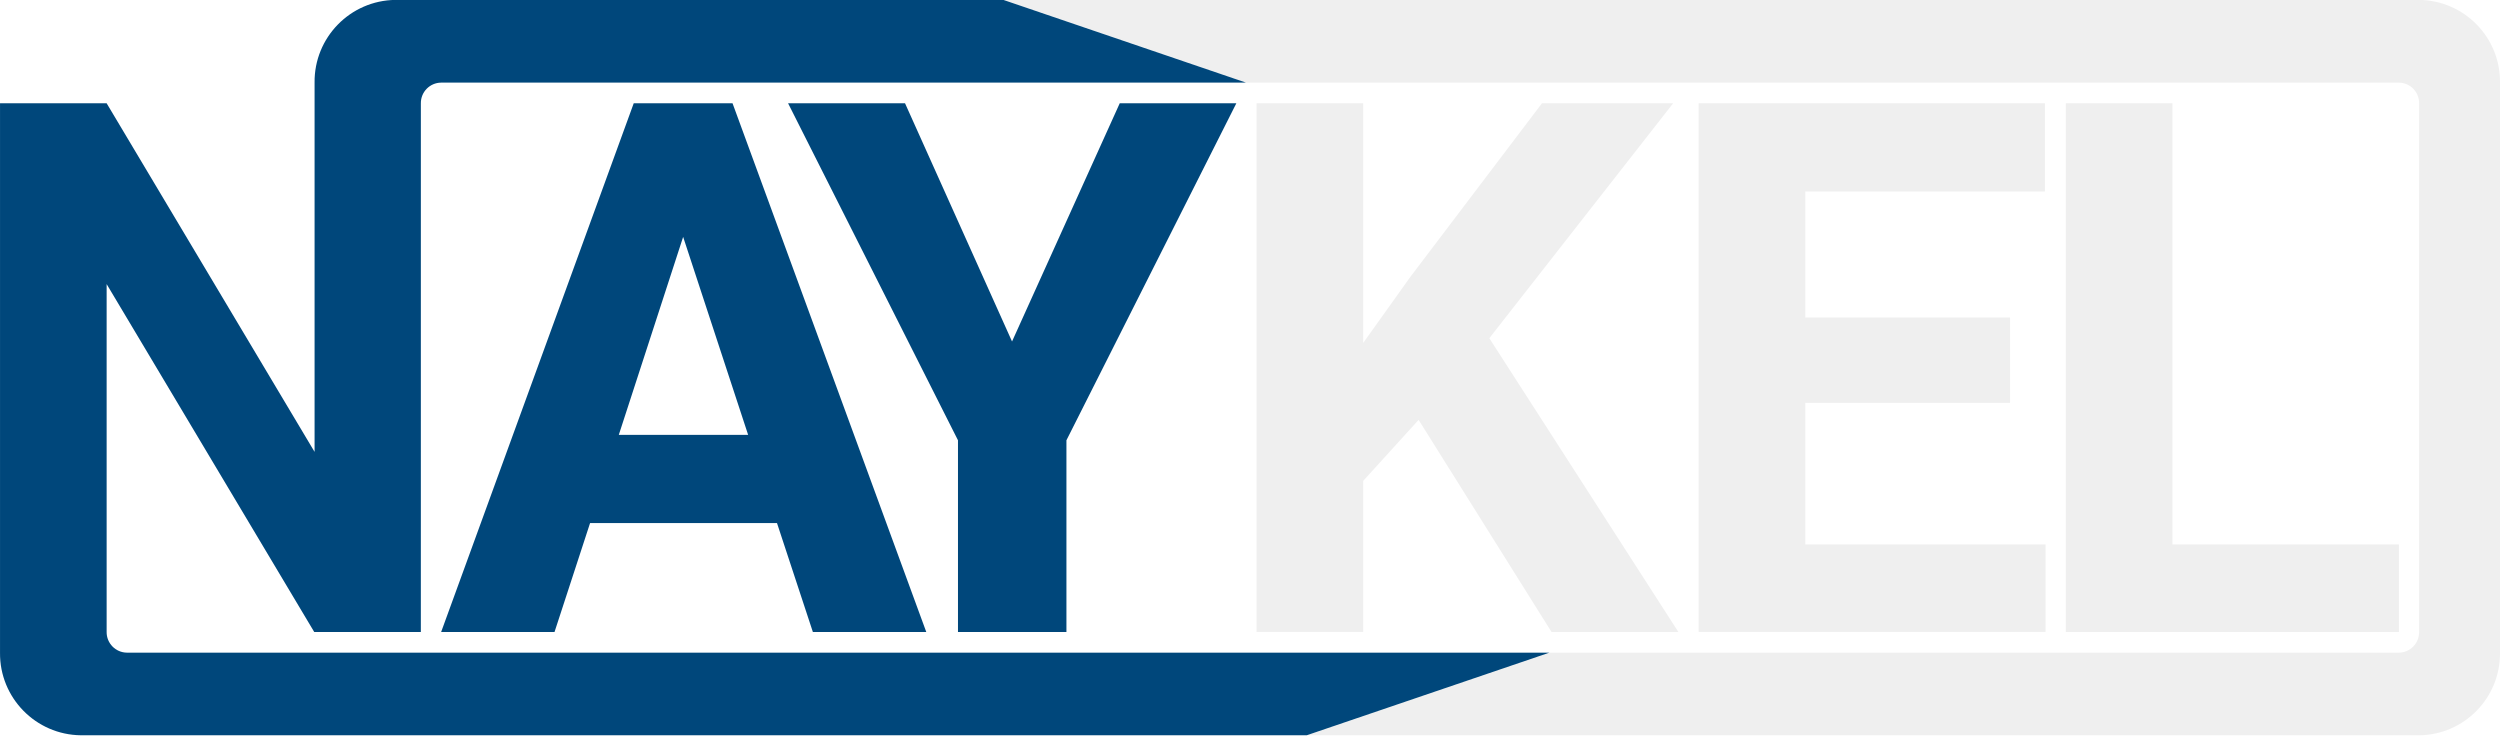
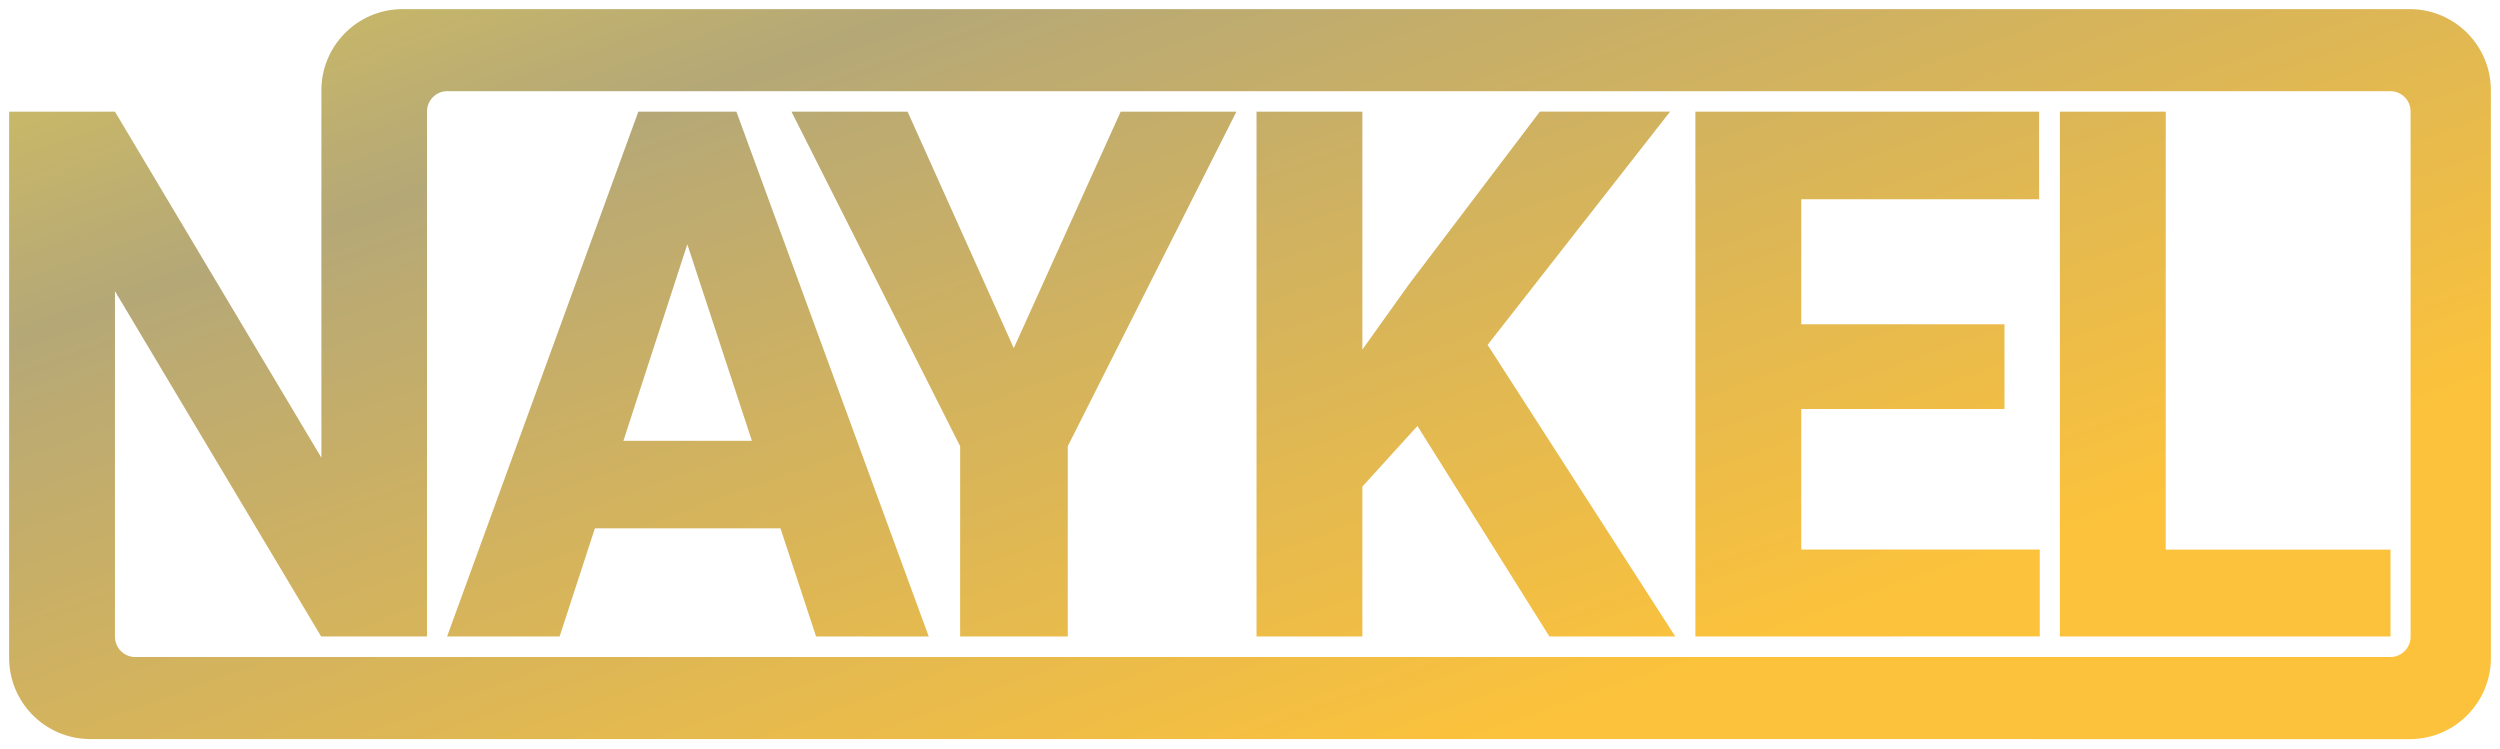
- <svg xmlns="http://www.w3.org/2000/svg" width="136" height="40" viewBox="0 0 136 40">
-   <g transform="translate(54.585)">
-     <g transform="translate(0)">
-       <path d="M209.454,101.2l-3.016,3.32v8.217h-5.8V83.977h5.8V97.015l2.552-3.575,7.174-9.463H223.3l-10,12.781,10.285,15.981h-6.9L209.454,101.2" transform="translate(-186.866 -78.359)" fill="#efefef" />
-       <path d="M260.593,100.275H249.455v7.7h13.071v4.76H243.654V83.977H262.49v4.8H249.455v6.854h11.138v4.643" transform="translate(-205.832 -78.359)" fill="#efefef" />
-       <path d="M285.18,107.979H297.5v4.76H279.379V83.977h5.8v24" transform="translate(-221.582 -78.359)" fill="#efefef" />
-       <path d="M253.023,114.145a4.45,4.45,0,0,0,4.4-4.495h0V78.64a4.45,4.45,0,0,0-4.4-4.5H176.008l13.2,4.5h62.715a1.111,1.111,0,0,1,1.1,1.123h0v28.762a1.113,1.113,0,0,1-1.1,1.125H205.709l-13.2,4.495Z" transform="translate(-176.008 -74.145)" fill="#efefef" />
-     </g>
+ <svg xmlns="http://www.w3.org/2000/svg" width="137" height="41" viewBox="0 0 137 41">
+   <defs>
+     <linearGradient id="linear-gradient" x1="0.779" y1="0.784" x2="-0.384" y2="-0.151" gradientUnits="objectBoundingBox">
+       <stop offset="0" stop-color="#fcc23b" />
+       <stop offset="0.544" stop-color="#b5a877" />
+       <stop offset="1" stop-color="#f9e040" />
+     </linearGradient>
+   </defs>
+   <g id="logo" transform="translate(0.5 0.5)">
+     <path id="logo-solid" d="M1293.086,418H1226.4a4.45,4.45,0,0,1-4.4-4.495V383.619h5.8l11.312,18.964V382.5a4.45,4.45,0,0,1,4.4-4.5H1353.6a4.45,4.45,0,0,1,4.4,4.5v31.009a4.45,4.45,0,0,1-4.4,4.495Zm59.415-4.495a1.113,1.113,0,0,0,1.1-1.125V383.619a1.111,1.111,0,0,0-1.1-1.123H1246a1.113,1.113,0,0,0-1.1,1.123V412.38h-5.8L1227.8,393.456V412.38a1.114,1.114,0,0,0,1.1,1.125Zm-18.119-1.125V383.618h5.8v24H1352.5v4.76Zm-19.974,0V383.618h18.835v4.8h-13.035v6.853h11.138v4.643h-11.138v7.7h13.071v4.76Zm-8,0-7.233-11.536-3.017,3.32v8.216h-5.8V383.618h5.8v13.038l2.552-3.575,7.174-9.464h7.137l-10,12.782,10.284,15.98Zm-32.292,0V401.952l-9.243-18.334h6.362l5.821,12.959,5.857-12.959h6.343l-9.242,18.334V412.38Zm-7.894,0-1.952-5.926H1254.1l-1.934,5.926H1246l10.48-28.761h5.375l10.539,28.761Zm-10.558-10.725h7.04l-3.539-10.768Z" transform="translate(-1222 -378)" stroke="rgba(0,0,0,0)" stroke-width="1" fill="url(#linear-gradient)" />
  </g>
-   <path d="M167.241,96.935,173.1,83.977h6.343L170.2,102.31v10.429h-5.9V102.31l-9.243-18.334h6.362l5.821,12.959" transform="translate(-112.186 -78.359)" fill="#00477b" />
-   <path d="M137.152,83.977h-5.375L121.3,112.739h6.168l1.934-5.926H139.57l1.952,5.926h6.169Zm-6.187,18.037,3.5-10.768L138,102.014Z" transform="translate(-97.302 -78.359)" fill="#00477b" />
-   <path d="M101.275,108.525h-5.8L84.182,89.6v18.924a1.114,1.114,0,0,0,1.1,1.125h77.386l-13.2,4.495H82.782a4.45,4.45,0,0,1-4.4-4.495h0V79.763h5.8L95.494,98.727V78.64a4.45,4.45,0,0,1,4.4-4.5h33.072l13.2,4.5H102.376a1.112,1.112,0,0,0-1.1,1.123h0Z" transform="translate(-78.381 -74.145)" fill="#00477b" />
</svg>
